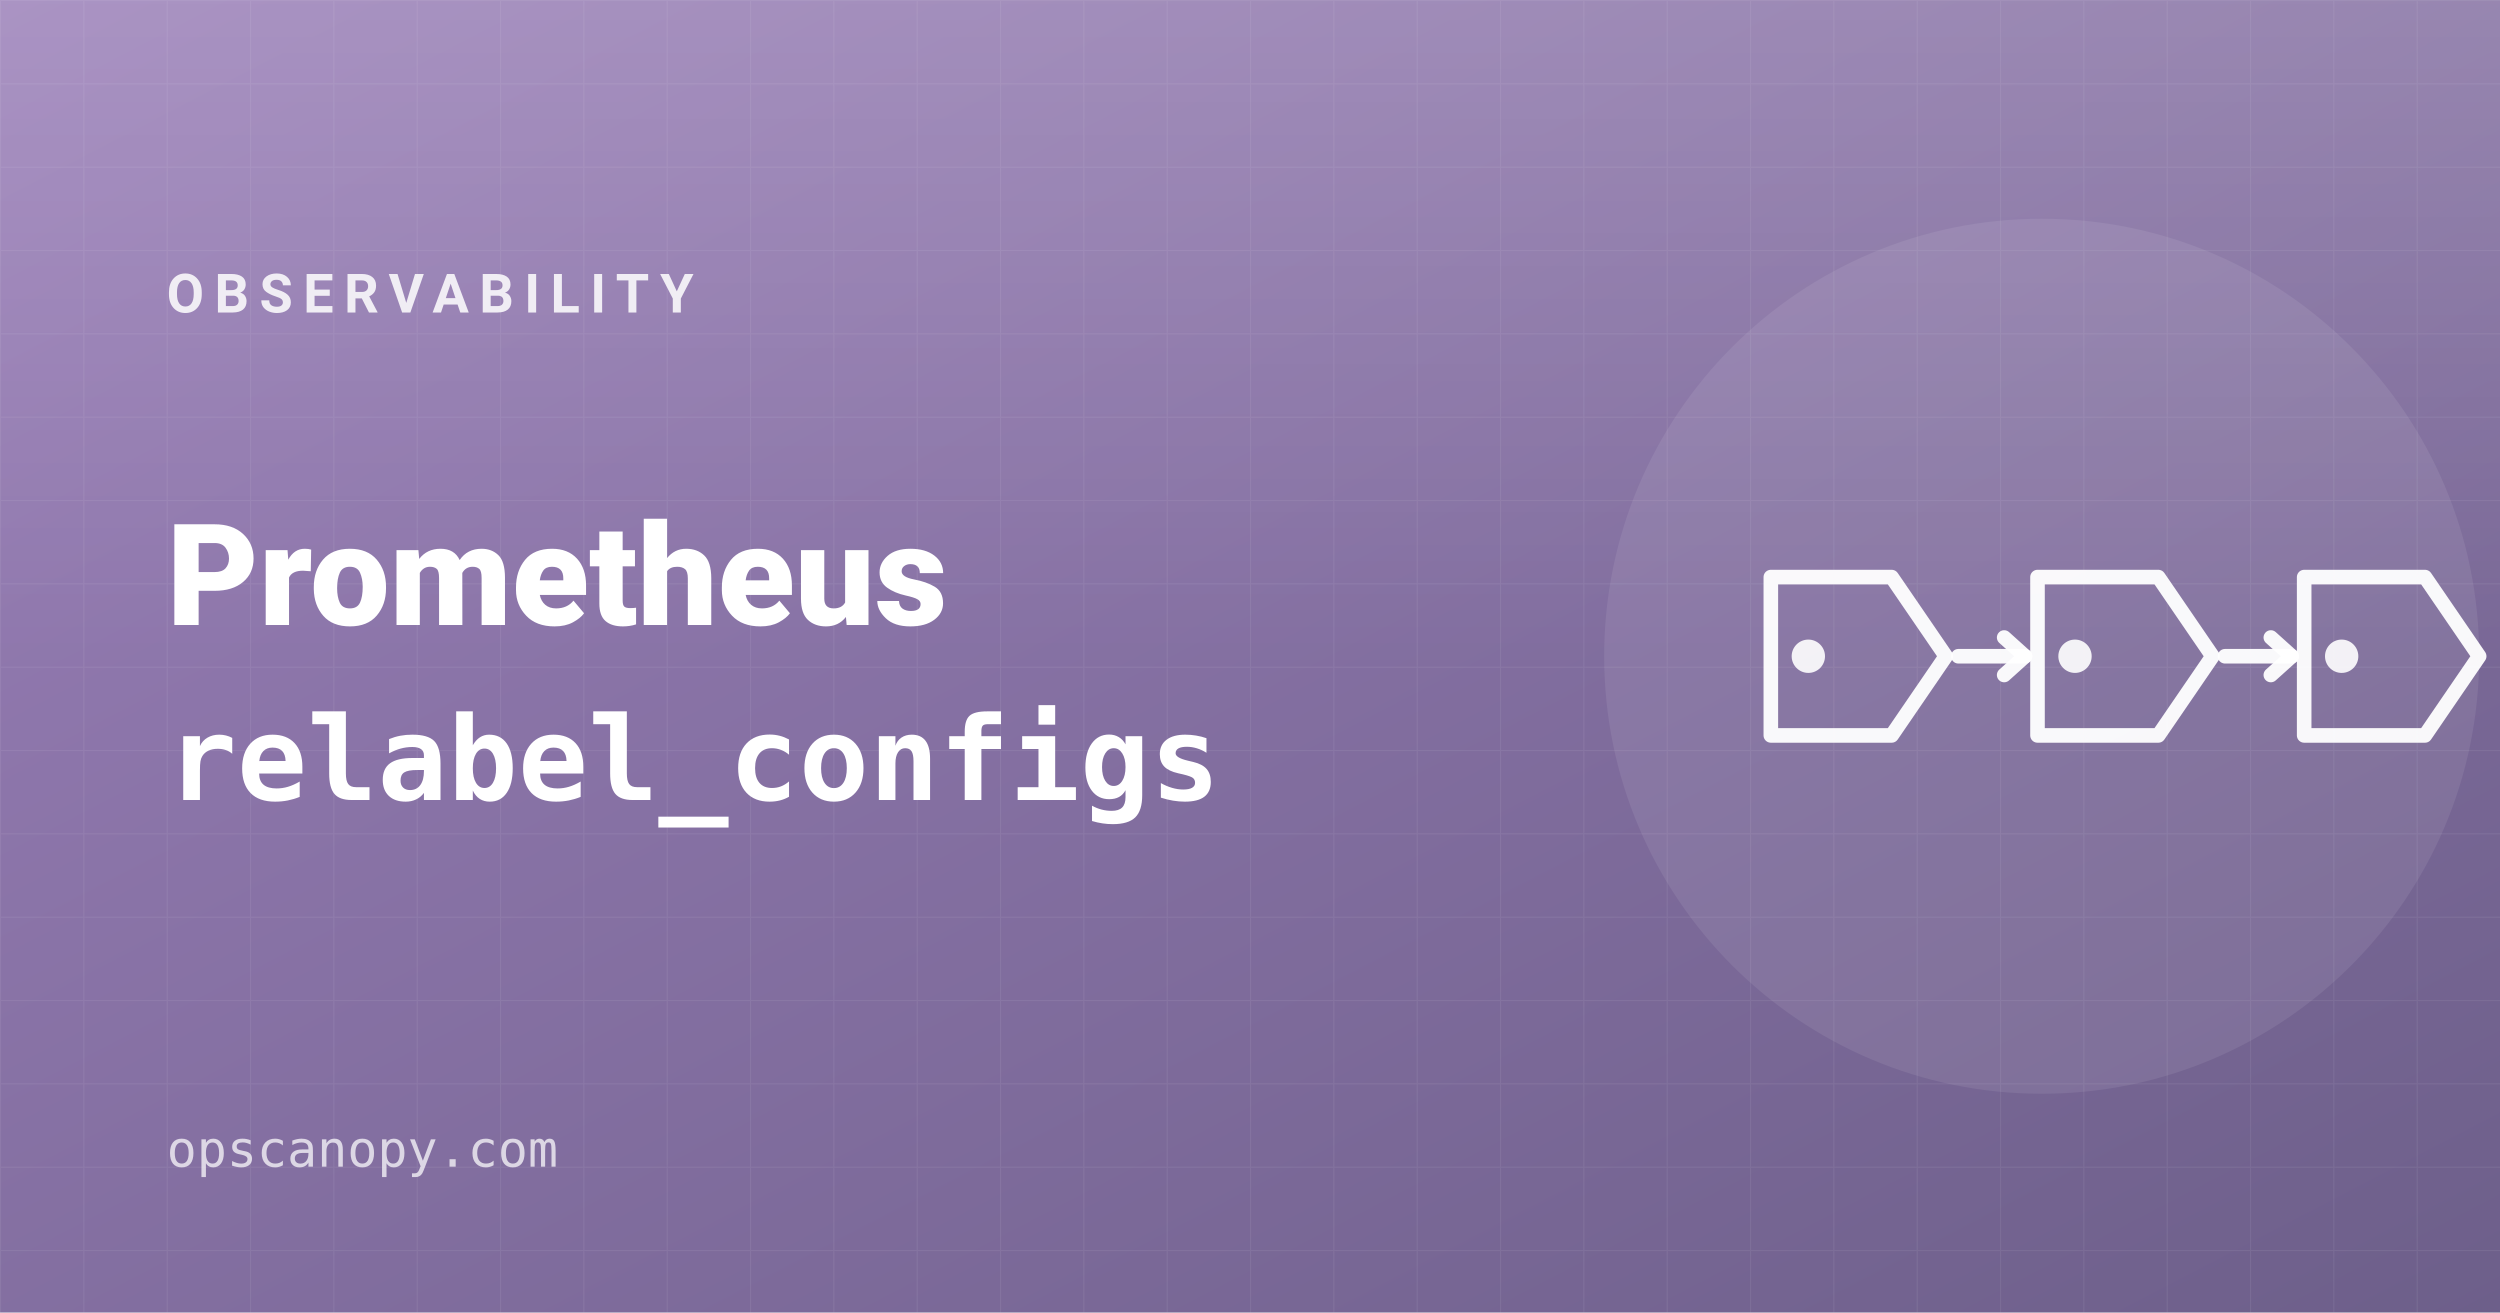
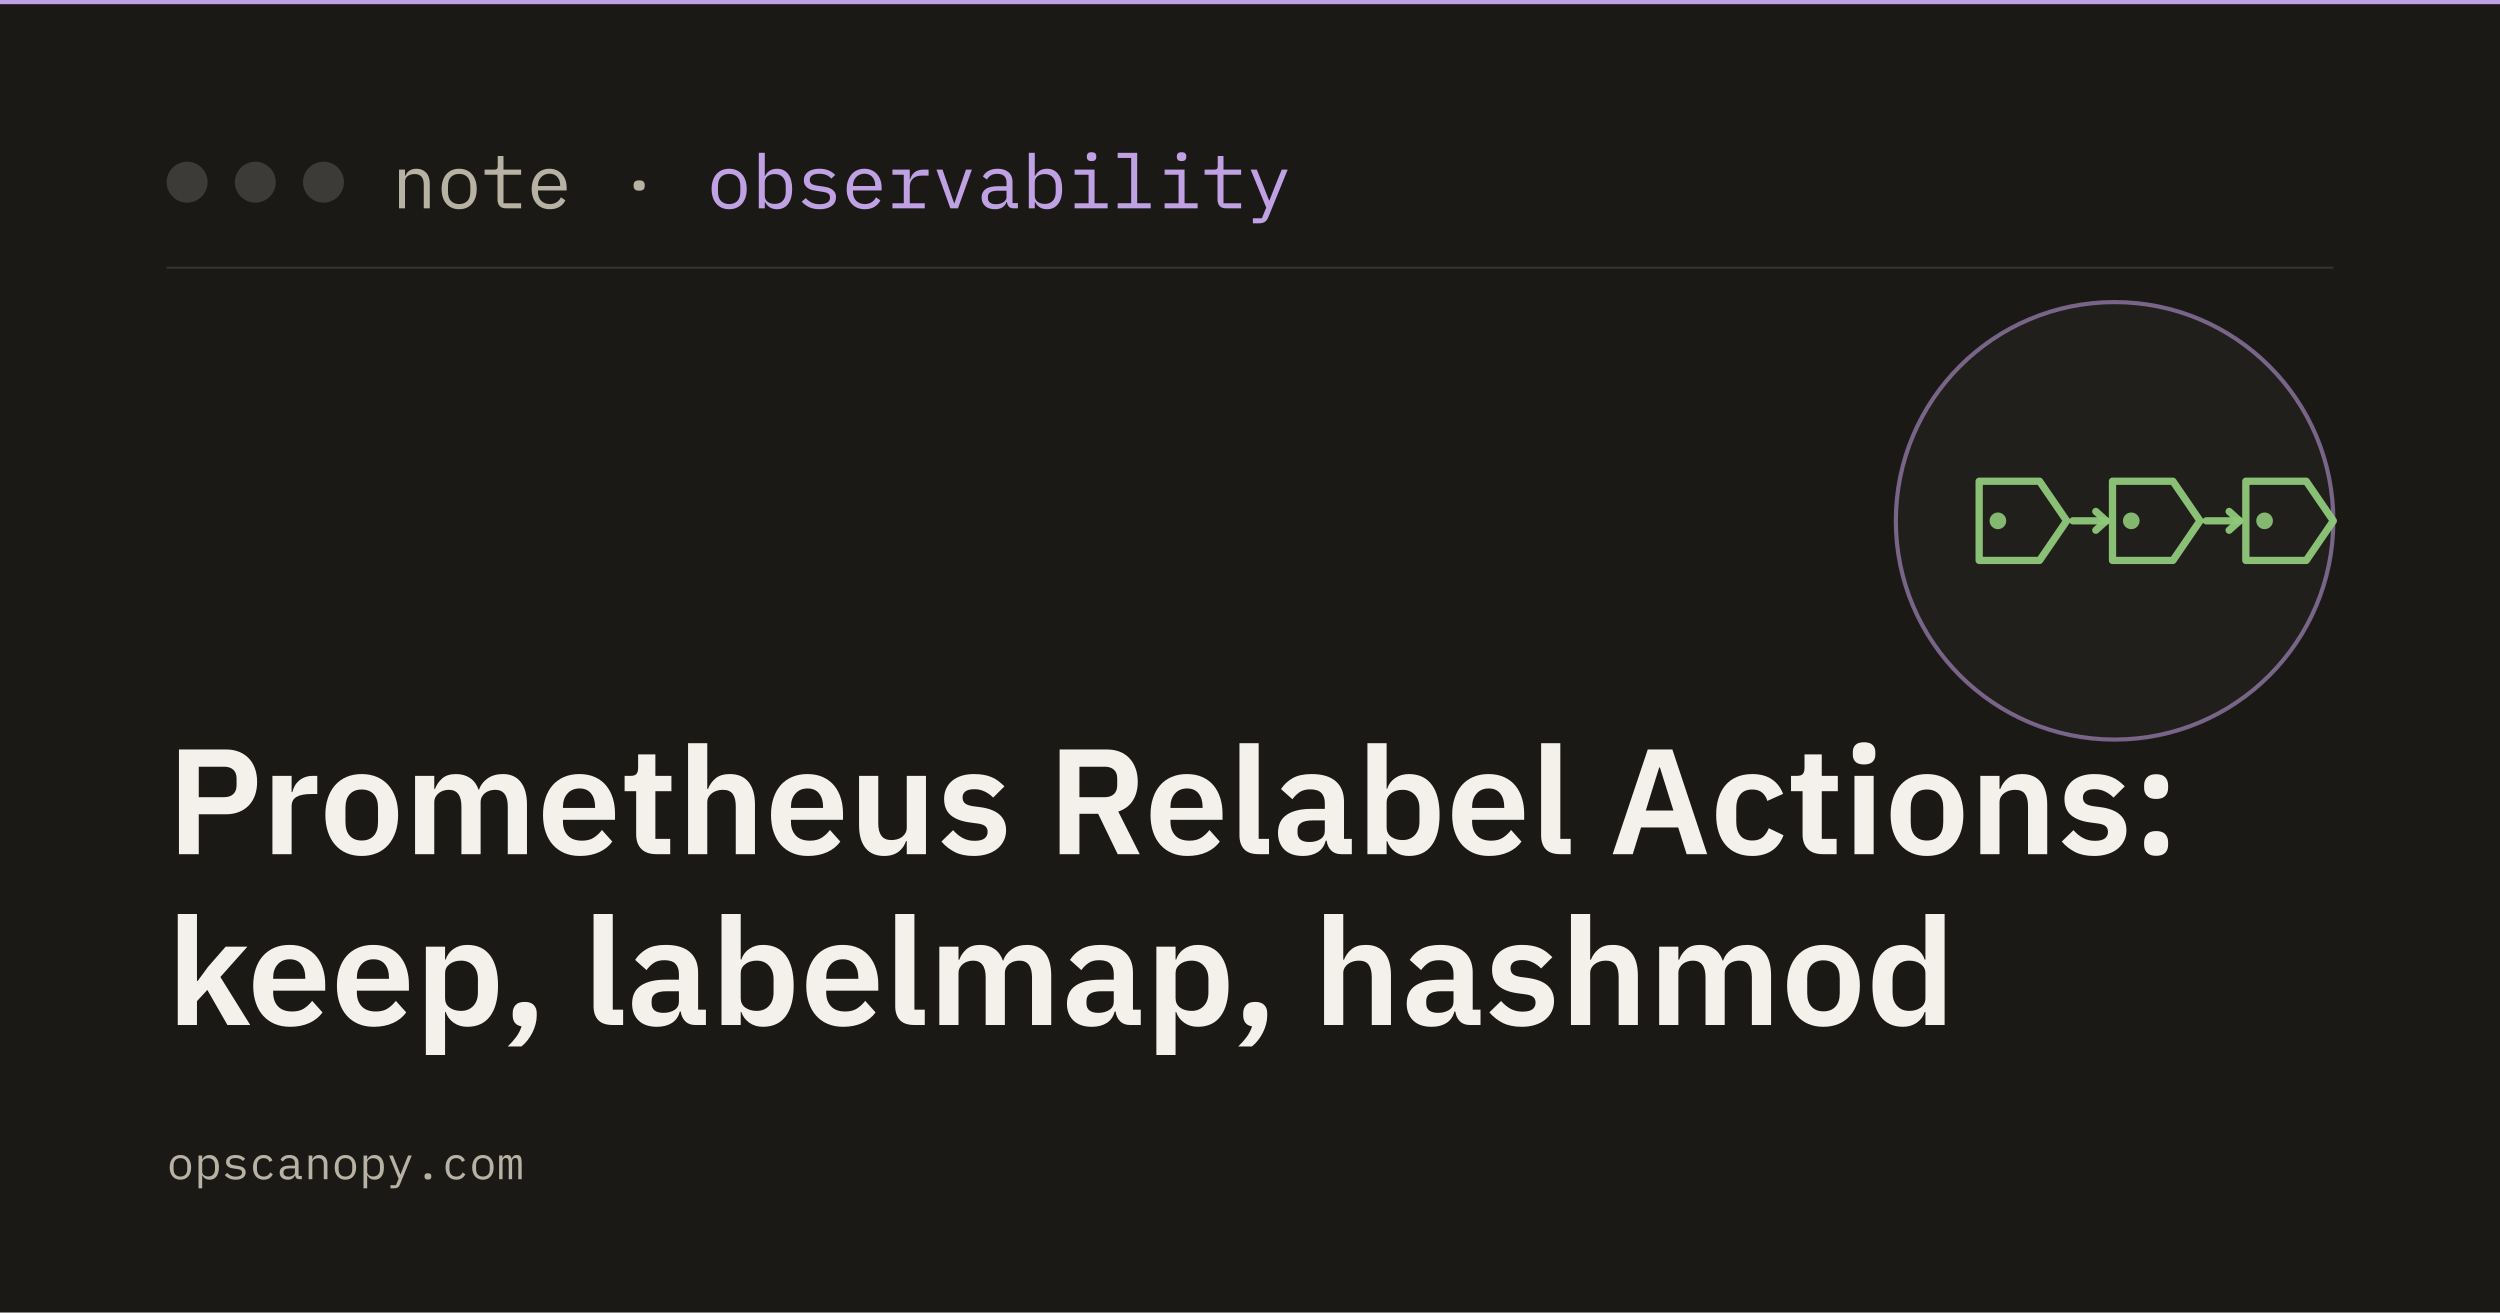
<svg xmlns="http://www.w3.org/2000/svg" viewBox="0 0 1200 630" role="img" aria-label="Prometheus relabel_configs explained — OpsCanopy observability guide">
  <defs>
-     <linearGradient id="bg" x1="0" y1="0" x2="1" y2="1">
-       <stop offset="0" stop-color="#9a7fb8" />
-       <stop offset="1" stop-color="#6d5f8a" />
-     </linearGradient>
-     <linearGradient id="sheen" x1="0" y1="0" x2="0" y2="1">
-       <stop offset="0" stop-color="#ffffff" stop-opacity="0.16" />
-       <stop offset="1" stop-color="#ffffff" stop-opacity="0" />
-     </linearGradient>
-     <pattern id="grid" width="40" height="40" patternUnits="userSpaceOnUse">
-       <path d="M40 0 H0 V40" fill="none" stroke="#ffffff" stroke-opacity="0.07" stroke-width="1" />
-     </pattern>
+     <path id="g0" d="M178 0L98 0L98-516L178-516L178-432L182-432Q190-451 202-468.5Q214-486 231.5-499Q249-512 273-520Q297-528 329-528L329-528Q410-528 459-476.5Q508-425 508-331L508-331L508 0L428 0L428-317Q428-388 397-422.5Q366-457 306-457L306-457Q282-457 259-451Q236-445 218-433Q200-421 189-402Q178-383 178-358L178-358L178 0Z" />
+     <path id="g1" d="M300 12L300 12Q246 12 202.5-7Q159-26 128.5-61.5Q98-97 82-146.5Q66-196 66-258L66-258Q66-319 82-369Q98-419 128.5-454.5Q159-490 202.5-509Q246-528 300-528L300-528Q354-528 397.5-509Q441-490 471.5-454.5Q502-419 518-369Q534-319 534-258L534-258Q534-196 518-146.5Q502-97 471.5-61.5Q441-26 397.5-7Q354 12 300 12ZM300-57L300-57Q367-57 408-97Q449-137 449-221L449-221L449-295Q449-379 408-419Q367-459 300-459L300-459Q233-459 192-419Q151-379 151-295L151-295L151-221Q151-137 192-97Q233-57 300-57Z" />
+     <path id="g2" d="M526 0L325 0Q266 0 238.5-33Q211-66 211-118L211-118L211-448L39-448L39-516L167-516Q193-516 203.5-526.5Q214-537 214-563L214-563L214-698L291-698L291-516L526-516L526-448L291-448L291-68L526-68L526 0Z" />
+     <path id="g3" d="M309 12L309 12Q253 12 208.5-7Q164-26 132.5-61.5Q101-97 84-146.5Q67-196 67-257L67-257Q67-319 84.5-369Q102-419 133-454.5Q164-490 207.5-509Q251-528 304-528L304-528Q356-528 398.5-509Q441-490 471-456.5Q501-423 517-377Q533-331 533-276L533-276L533-238L151-238L151-214Q151-180 162-151Q173-122 193.5-101Q214-80 243.5-68.5Q273-57 309-57L309-57Q361-57 399-81Q437-105 457-147L457-147L516-107Q493-55 439.5-21.5Q386 12 309 12ZM304-462L304-462Q271-462 243-450Q215-438 194.5-417Q174-396 162.5-367.5Q151-339 151-305L151-305L151-298L447-298L447-309Q447-343 436.5-371Q426-399 407.5-419.5Q389-440 362.5-451Q336-462 304-462Z" />
+     <path id="g4" d="M300-235L300-235Q259-235 242.5-252Q226-269 226-295L226-295L226-313Q226-339 242.5-356Q259-373 300-373L300-373Q341-373 357.5-356Q374-339 374-313L374-313L374-295Q374-269 357.5-252Q341-235 300-235Z" />
+     <path id="g5" d="M95 0L95-740L175-740L175-432L179-432Q229-528 338-528L338-528Q433-528 486.5-457Q540-386 540-258L540-258Q540-130 486.5-59Q433 12 338 12L338 12Q229 12 179-84L179-84L175-84L175 0L95 0ZM307-59L307-59Q377-59 415.5-101.5Q454-144 454-214L454-214L454-302Q454-372 415.5-414.5Q377-457 307-457L307-457Q280-457 256-450Q232-443 214-429.5Q196-416 185.5-396.5Q175-377 175-351L175-351L175-165Q175-139 185.5-119.5Q196-100 214-86.5Q232-73 256-66Q280-59 307-59Z" />
+     <path id="g6" d="M306 12L306 12Q225 12 166.5-15.5Q108-43 67-89L67-89L121-136Q158-97 202-76Q246-55 308-55L308-55Q368-55 406.5-76.5Q445-98 445-144L445-144Q445-164 437.5-177.5Q430-191 417-199Q404-207 388-211.5Q372-216 354-219L354-219L273-231Q246-235 214.5-242Q183-249 157-264.5Q131-280 113.5-306Q96-332 96-374L96-374Q96-413 111.5-441.5Q127-470 155-489.5Q183-509 221-518.5Q259-528 304-528L304-528Q374-528 425.5-506Q477-484 514-445L514-445L462-396Q453-407 439.5-418.5Q426-430 406.5-439.5Q387-449 361-455Q335-461 301-461L301-461Q240-461 207.5-440Q175-419 175-379L175-379Q175-359 182.5-345.5Q190-332 203-324Q216-316 232.5-311.5Q249-307 266-304L266-304L347-292Q375-288 406-281Q437-274 463-258.5Q489-243 506.5-217Q524-191 524-149L524-149Q524-72 464.5-30Q405 12 306 12Z" />
+     <path id="g7" d="M77 0L77-68L228-68L228-448L77-448L77-516L308-516L308-386L313-386Q329-447 373.5-481.5Q418-516 487-516L487-516L559-516L559-436L462-436Q393-436 350.5-396Q308-356 308-291L308-291L308-68L508-68L508 0L77 0Z" />
+     <path id="g8" d="M351 0L249 0L64-516L145-516L219-300L299-67L303-67L383-300L457-516L536-516L351 0Z" />
+     <path id="g9" d="M550 0L495 0Q448 0 428-24Q408-48 403-84L403-84L398-84Q381-39 343.5-13.5Q306 12 243 12L243 12Q162 12 114-30Q66-72 66-145L66-145Q66-217 118.5-256Q171-295 288-295L288-295L398-295L398-346Q398-403 366-431.5Q334-460 275-460L275-460Q223-460 190-439.5Q157-419 137-384L137-384L83-424Q93-444 110-463Q127-482 152-496.5Q177-511 209-519.5Q241-528 280-528L280-528Q371-528 424.5-482Q478-436 478-354L478-354L478-70L550-70L550 0ZM257-55L257-55Q288-55 313.5-62.5Q339-70 358-82.5Q377-95 387.5-112.5Q398-130 398-150L398-150L398-235L288-235Q216-235 183-215Q150-195 150-157L150-157L150-136Q150-96 178.5-75.5Q207-55 257-55Z" />
+     <path id="g10" d="M332-630L332-630Q297-630 283-644.5Q269-659 269-681L269-681L269-697Q269-719 283-733.5Q297-748 332-748L332-748Q367-748 381-733.5Q395-719 395-697L395-697L395-681Q395-659 381-644.5Q367-630 332-630ZM106 0L106-68L292-68L292-448L106-448L106-516L372-516L372-68L546-68L546 0L106 0Z" />
+     <path id="g11" d="M80 0L80-68L260-68L260-672L80-672L80-740L340-740L340-68L520-68L520 0L80 0Z" />
+     <path id="g12" d="M380-300L467-516L547-516L291 113Q282 135 271 151.5Q260 168 245 178.5Q230 189 209 194.5Q188 200 159 200L159 200L83 200L83 132L203 132L261-10L53-516L135-516L222-300L299-104L303-104L380-300Z" />
+     <path id="g13" d="M214 0L82 0L82-698L396-698Q444-698 482.5-682.5Q521-667 548-638.5Q575-610 589-570Q603-530 603-482L603-482Q603-433 589-393.5Q575-354 548-325.5Q521-297 482.5-281.5Q444-266 396-266L396-266L214-266L214 0ZM214-583L214-380L384-380Q422-380 444-400.5Q466-421 466-459L466-459L466-505Q466-543 444-563Q422-583 384-583L384-583L214-583Z" />
+     <path id="g14" d="M202 0L74 0L74-522L202-522L202-414L207-414Q212-435 222.5-454.5Q233-474 250-489Q267-504 290.5-513Q314-522 345-522L345-522L373-522L373-401L333-401Q268-401 235-382Q202-363 202-320L202-320L202 0Z" />
+     <path id="g15" d="M281 12L281 12Q225 12 180.5-7Q136-26 104.5-62Q73-98 56-148.5Q39-199 39-262L39-262Q39-325 56-375Q73-425 104.5-460.5Q136-496 180.5-515Q225-534 281-534L281-534Q337-534 382-515Q427-496 458.5-460.5Q490-425 507-375Q524-325 524-262L524-262Q524-199 507-148.5Q490-98 458.5-62Q427-26 382-7Q337 12 281 12ZM281-91L281-91Q332-91 361-122Q390-153 390-213L390-213L390-310Q390-369 361-400Q332-431 281-431L281-431Q231-431 202-400Q173-369 173-310L173-310L173-213Q173-153 202-122Q231-91 281-91Z" />
+     <path id="g16" d="M202 0L74 0L74-522L202-522L202-435L207-435Q222-476 255-505Q288-534 347-534L347-534Q401-534 440-508Q479-482 498-429L498-429L500-429Q514-473 555.5-503.5Q597-534 660-534L660-534Q737-534 778.5-481Q820-428 820-330L820-330L820 0L692 0L692-317Q692-429 608-429L608-429Q589-429 571.5-423.5Q554-418 540.5-407.5Q527-397 519-381.5Q511-366 511-345L511-345L511 0L383 0L383-317Q383-429 299-429L299-429Q281-429 263.5-423.5Q246-418 232.5-407.5Q219-397 210.5-381.5Q202-366 202-345L202-345L202 0Z" />
+     <path id="g17" d="M285 12L285 12Q227 12 181.5-7.5Q136-27 104.5-62.5Q73-98 56-148.5Q39-199 39-262L39-262Q39-324 55.5-374Q72-424 103-459.5Q134-495 179-514.5Q224-534 281-534L281-534Q342-534 387-513Q432-492 461-456Q490-420 504.5-372.5Q519-325 519-271L519-271L519-229L172-229L172-216Q172-159 204-124.5Q236-90 299-90L299-90Q347-90 377.5-110Q408-130 432-161L432-161L501-84Q469-39 413.5-13.5Q358 12 285 12ZM283-438L283-438Q232-438 202-404Q172-370 172-316L172-316L172-308L386-308L386-317Q386-371 359.5-404.5Q333-438 283-438Z" />
+     <path id="g18" d="M329 0L237 0Q171 0 136.5-34.5Q102-69 102-133L102-133L102-420L25-420L25-522L65-522Q94-522 104.5-535.5Q115-549 115-576L115-576L115-665L230-665L230-522L337-522L337-420L230-420L230-102L329-102L329 0Z" />
+     <path id="g19" d="M74 0L74-740L202-740L202-435L207-435Q223-477 257.5-505.5Q292-534 353-534L353-534Q434-534 477-481Q520-428 520-330L520-330L520 0L392 0L392-317Q392-373 372-401Q352-429 306-429L306-429Q286-429 267.5-423.5Q249-418 234.5-407.5Q220-397 211-381.5Q202-366 202-345L202-345L202 0L74 0Z" />
+     <path id="g20" d="M386 0L386-87L381-87Q374-67 362.5-49.5Q351-32 333.5-18Q316-4 291.5 4Q267 12 235 12L235 12Q154 12 111-41Q68-94 68-192L68-192L68-522L196-522L196-205Q196-151 217-122.5Q238-94 284-94L284-94Q303-94 321.5-99Q340-104 354-114.5Q368-125 377-140.5Q386-156 386-177L386-177L386-522L514-522L514 0L386 0Z" />
+     <path id="g21" d="M245 12L245 12Q170 12 119-13.5Q68-39 29-84L29-84L107-160Q136-127 170.5-108Q205-89 250-89L250-89Q296-89 316.5-105Q337-121 337-149L337-149Q337-172 322.5-185.5Q308-199 273-204L273-204L221-211Q136-222 91.5-259.5Q47-297 47-369L47-369Q47-407 61-437.5Q75-468 101-489.5Q127-511 163.5-522.5Q200-534 245-534L245-534Q283-534 312.5-528.5Q342-523 366-512.5Q390-502 410-486.5Q430-471 449-452L449-452L374-377Q351-401 319-417Q287-433 249-433L249-433Q207-433 188.5-418Q170-403 170-379L170-379Q170-353 185.5-339.5Q201-326 238-320L238-320L291-313Q460-289 460-159L460-159Q460-121 444.5-89.5Q429-58 401-35.5Q373-13 333.5-0.5Q294 12 245 12Z" />
+     <path id="g22" d="M214-269L214 0L82 0L82-698L397-698Q445-698 483-683Q521-668 547.5-639.5Q574-611 588.5-571Q603-531 603-482L603-482Q603-410 570.5-358Q538-306 473-284L473-284L616 0L469 0L339-269L214-269ZM214-380L384-380Q422-380 444-400.5Q466-421 466-459L466-459L466-505Q466-543 444-563Q422-583 384-583L384-583L214-583L214-380Z" />
+     <path id="g23" d="M271 0L202 0Q136 0 105-33Q74-66 74-126L74-126L74-740L202-740L202-102L271-102L271 0Z" />
+     <path id="g24" d="M529 0L458 0Q416 0 391.5-24.5Q367-49 361-90L361-90L355-90Q342-39 302-13.5Q262 12 203 12L203 12Q123 12 80-30Q37-72 37-142L37-142Q37-223 95-262.5Q153-302 260-302L260-302L349-302L349-340Q349-384 326-408Q303-432 252-432L252-432Q207-432 179.5-412.5Q152-393 133-366L133-366L57-434Q86-479 134-506.5Q182-534 261-534L261-534Q367-534 422-486Q477-438 477-348L477-348L477-102L529-102L529 0ZM246-81L246-81Q289-81 319-100Q349-119 349-156L349-156L349-225L267-225Q167-225 167-161L167-161L167-144Q167-112 187.5-96.5Q208-81 246-81Z" />
+     <path id="g25" d="M74 0L74-740L202-740L202-436L206-436Q220-481 259-507.5Q298-534 350-534L350-534Q450-534 502.5-463.5Q555-393 555-262L555-262Q555-130 502.5-59Q450 12 350 12L350 12Q298 12 259.5-15Q221-42 206-87L206-87L202-87L202 0L74 0ZM309-94L309-94Q359-94 390-127Q421-160 421-216L421-216L421-306Q421-362 390-395.5Q359-429 309-429L309-429Q263-429 232.5-406Q202-383 202-345L202-345L202-179Q202-138 232.5-116Q263-94 309-94Z" />
+     <path id="g26" d="M651 0L514 0L458-178L210-178L155 0L21 0L255-698L419-698L651 0ZM426-291L336-578L331-578L242-291L426-291Z" />
+     <path id="g27" d="M280 12L280 12Q222 12 177-7Q132-26 101.5-62Q71-98 55-148.5Q39-199 39-262L39-262Q39-325 55-375Q71-425 101.5-460.5Q132-496 177-515Q222-534 280-534L280-534Q359-534 410.5-499Q462-464 485-402L485-402L380-355Q371-388 346.5-409.5Q322-431 280-431L280-431Q226-431 199.5-397Q173-363 173-308L173-308L173-213Q173-158 199.5-124.5Q226-91 280-91L280-91Q326-91 351-114.5Q376-138 390-173L390-173L488-126Q462-57 409-22.5Q356 12 280 12Z" />
+     <path id="g28" d="M138-598L138-598Q98-598 80.5-616Q63-634 63-662L63-662L63-682Q63-710 80.5-728Q98-746 138-746L138-746Q177-746 195-728Q213-710 213-682L213-682L213-662Q213-634 195-616Q177-598 138-598ZM74 0L74-522L202-522L202 0L74 0Z" />
+     <path id="g29" d="M202 0L74 0L74-522L202-522L202-435L207-435Q223-477 257.5-505.5Q292-534 353-534L353-534Q434-534 477-481Q520-428 520-330L520-330L520 0L392 0L392-317Q392-373 372-401Q352-429 306-429L306-429Q286-429 267.5-423.5Q249-418 234.5-407.5Q220-397 211-381.5Q202-366 202-345L202-345L202 0Z" />
+     <path id="g30" d="M159 11L159 11Q118 11 98.5-9.5Q79-30 79-62L79-62L79-80Q79-112 98.5-133Q118-154 159-154L159-154Q201-154 220-133Q239-112 239-80L239-80L239-62Q239-30 220-9.5Q201 11 159 11ZM159-368L159-368Q118-368 98.5-388.5Q79-409 79-441L79-441L79-459Q79-491 98.5-512Q118-533 159-533L159-533Q201-533 220-512Q239-491 239-459L239-459L239-441Q239-409 220-388.5Q201-368 159-368Z" />
+     <path id="g31" d="M74 0L74-740L202-740L202-294L207-294L276-388L393-522L538-522L358-320L557 0L405 0L271-234L202-159L202 0L74 0Z" />
+     <path id="g32" d="M74 200L74-522L202-522L202-436L206-436Q220-481 259-507.5Q298-534 350-534L350-534Q450-534 502.5-463.5Q555-393 555-262L555-262Q555-130 502.5-59Q450 12 350 12L350 12Q298 12 259.5-15Q221-42 206-87L206-87L202-87L202 200L74 200ZM309-94L309-94Q359-94 390-127Q421-160 421-216L421-216L421-306Q421-362 390-395.5Q359-429 309-429L309-429Q263-429 232.5-406Q202-383 202-345L202-345L202-179Q202-138 232.5-116Q263-94 309-94Z" />
+     <path id="g33" d="M149-154L149-154Q190-154 209.5-133Q229-112 229-80L229-80L229-62Q229-35 221.5-6Q214 23 200.5 50Q187 77 168.5 101Q150 125 127 143L127 143L36 143Q70 110 93 78.5Q116 47 128 9L128 9Q97 4 83-15.5Q69-35 69-62L69-62L69-80Q69-112 88-133Q107-154 149-154Z" />
+     <path id="g34" d="M398 0L398-87L393-87Q379-42 340-15Q301 12 249 12L249 12Q150 12 97.5-59Q45-130 45-262L45-262Q45-393 97.5-463.5Q150-534 249-534L249-534Q301-534 340-507.5Q379-481 393-436L393-436L398-436L398-740L526-740L526 0L398 0ZM290-94L290-94Q336-94 367-116Q398-138 398-179L398-179L398-345Q398-383 367-406Q336-429 290-429L290-429Q240-429 209.5-395.5Q179-362 179-306L179-306L179-216Q179-160 209.5-127Q240-94 290-94Z" />
+     <path id="g35" d="M95 200L95-516L175-516L175-432L179-432Q229-528 338-528L338-528Q433-528 486.5-457Q540-386 540-258L540-258Q540-130 486.5-59Q433 12 338 12L338 12Q229 12 179-84L179-84L175-84L175 200L95 200ZM307-59L307-59Q377-59 415.5-101.5Q454-144 454-214L454-214L454-302Q454-372 415.5-414.5Q377-457 307-457L307-457Q280-457 256-450Q232-443 214-429.5Q196-416 185.5-396.5Q175-377 175-351L175-351L175-165Q175-139 185.5-119.5Q196-100 214-86.5Q232-73 256-66Q280-59 307-59Z" />
+     <path id="g36" d="M318 12L318 12Q262 12 218.5-7.5Q175-27 145-62Q115-97 99.5-147Q84-197 84-258L84-258Q84-319 100-369Q116-419 146-454.5Q176-490 219-509Q262-528 317-528L317-528Q392-528 439-495Q486-462 508-409L508-409L444-375Q430-415 397.5-437Q365-459 317-459L317-459Q282-459 254.5-447.5Q227-436 208-415Q189-394 179.5-365Q170-336 170-302L170-302L170-214Q170-180 179.5-151Q189-122 208-101Q227-80 255-68.5Q283-57 319-57L319-57Q371-57 405-81Q439-105 459-147L459-147L516-108Q493-56 444.5-22Q396 12 318 12Z" />
+     <path id="g37" d="M300 9L300 9Q259 9 242.5-8Q226-25 226-51L226-51L226-69Q226-95 242.5-112Q259-129 300-129L300-129Q341-129 357.5-112Q374-95 374-69L374-69L374-51Q374-25 357.5-8Q341 9 300 9Z" />
+     <path id="g38" d="M128 0L54 0L54-516L128-516L128-456L132-456Q144-486 166-507Q188-528 231-528L231-528Q276-528 298-505.5Q320-483 325-447L325-447L328-447Q342-482 368-505Q394-528 440-528L440-528Q503-528 524.5-484Q546-440 546-358L546-358L546 0L472 0L472-345Q472-411 458.5-436.5Q445-462 409-462L409-462Q377-462 357-441.5Q337-421 337-379L337-379L337 0L263 0L263-345Q263-411 249.5-436.5Q236-462 201-462L201-462Q169-462 148.5-441.5Q128-421 128-379L128-379L128 0Z" />
  </defs>
-   <rect width="1200" height="630" fill="url(#bg)" />
-   <rect width="1200" height="630" fill="url(#grid)" />
-   <rect width="1200" height="320" fill="url(#sheen)" />
-   <circle cx="980" cy="315" r="210" fill="#ffffff" fill-opacity="0.08" />
-   <text x="80" y="150" font-family="ui-sans-serif, system-ui, Segoe UI, Roboto, sans-serif" font-size="26" font-weight="700" letter-spacing="5" fill="#ffffff" fill-opacity="0.85">OBSERVABILITY</text>
-   <text font-family="ui-sans-serif, system-ui, Segoe UI, Roboto, sans-serif" font-size="68" font-weight="800" fill="#ffffff">
-     <tspan x="80" y="300">Prometheus</tspan>
-   </text>
-   <text font-family="ui-monospace, SFMono-Regular, Menlo, Consolas, monospace" font-size="56" font-weight="800" fill="#ffffff">
-     <tspan x="80" y="384">relabel_configs</tspan>
-   </text>
-   <text x="80" y="560" font-family="ui-monospace, SFMono-Regular, Menlo, Consolas, monospace" font-size="24" fill="#ffffff" fill-opacity="0.72">opscanopy.com</text>
-   <g transform="translate(980,315)" stroke="#ffffff" stroke-opacity="0.95" stroke-width="7" fill="none" stroke-linecap="round" stroke-linejoin="round">
+   <rect width="1200" height="630" fill="#1b1915" />
+   <rect width="1200" height="2" fill="#c0a1e4" />
+   <g data-role="caption">
+     <circle cx="89.82" cy="87.44" r="9.82" fill="#ffffff" fill-opacity="0.15" />
+     <circle cx="122.55" cy="87.44" r="9.82" fill="#ffffff" fill-opacity="0.15" />
+     <circle cx="155.27" cy="87.44" r="9.82" fill="#ffffff" fill-opacity="0.15" />
+     <g transform="translate(188 100) scale(0.036)" fill="#b8b2a4">
+       <use href="#g0" />
+       <use href="#g1" x="600" />
+       <use href="#g2" x="1200" />
+       <use href="#g3" x="1800" />
+     </g>
+     <g transform="translate(274.4 100) scale(0.036)" fill="#b8b2a4">
+       <use href="#g4" x="600" />
+     </g>
+     <g transform="translate(339.2 100) scale(0.036)" fill="#c0a1e4">
+       <use href="#g1" />
+       <use href="#g5" x="600" />
+       <use href="#g6" x="1200" />
+       <use href="#g3" x="1800" />
+       <use href="#g7" x="2400" />
+       <use href="#g8" x="3000" />
+       <use href="#g9" x="3600" />
+       <use href="#g5" x="4200" />
+       <use href="#g10" x="4800" />
+       <use href="#g11" x="5400" />
+       <use href="#g10" x="6000" />
+       <use href="#g2" x="6600" />
+       <use href="#g12" x="7200" />
+     </g>
+     <rect x="80" y="128" width="1040" height="1" fill="#ffffff" fill-opacity="0.12" />
+   </g>
+   <circle cx="1015" cy="250" r="105" fill="#ffffff" fill-opacity="0.03" stroke="#c0a1e4" stroke-opacity="0.55" stroke-width="2" />
+   <g transform="translate(1015,250) scale(0.5)" stroke="#8fc97a" stroke-opacity="0.95" stroke-width="7" fill="none" stroke-linecap="round" stroke-linejoin="round">
    <path d="M-130 -38 L-72 -38 L-46 0 L-72 38 L-130 38 Z" />
-     <circle cx="-112" cy="0" r="8" fill="#ffffff" fill-opacity="0.9" stroke="none" />
+     <circle cx="-112" cy="0" r="8" fill="#8fc97a" fill-opacity="0.9" stroke="none" />
    <line x1="-40" y1="0" x2="-8" y2="0" />
    <polyline points="-18,-9 -8,0 -18,9" />
    <path d="M-2 -38 L56 -38 L82 0 L56 38 L-2 38 Z" />
-     <circle cx="16" cy="0" r="8" fill="#ffffff" fill-opacity="0.9" stroke="none" />
+     <circle cx="16" cy="0" r="8" fill="#8fc97a" fill-opacity="0.9" stroke="none" />
    <line x1="88" y1="0" x2="120" y2="0" />
    <polyline points="110,-9 120,0 110,9" />
    <path d="M126 -38 L184 -38 L210 0 L184 38 L126 38 Z" />
-     <circle cx="144" cy="0" r="8" fill="#ffffff" fill-opacity="0.9" stroke="none" />
+     <circle cx="144" cy="0" r="8" fill="#8fc97a" fill-opacity="0.9" stroke="none" />
+   </g>
+   <g data-role="title">
+     <g transform="translate(80 410) scale(0.072)" fill="#f4f1ea">
+       <use href="#g13" />
+       <use href="#g14" x="631" />
+       <use href="#g15" x="1019" />
+       <use href="#g16" x="1582" />
+       <use href="#g17" x="2470" />
+       <use href="#g18" x="3028" />
+       <use href="#g19" x="3402" />
+       <use href="#g17" x="3990" />
+       <use href="#g20" x="4548" />
+       <use href="#g21" x="5136" />
+       <use href="#g22" x="5871" />
+       <use href="#g17" x="6520" />
+       <use href="#g23" x="7078" />
+       <use href="#g24" x="7372" />
+       <use href="#g25" x="7931" />
+       <use href="#g17" x="8531" />
+       <use href="#g23" x="9089" />
+       <use href="#g26" x="9619" />
+       <use href="#g27" x="10291" />
+       <use href="#g18" x="10804" />
+       <use href="#g28" x="11178" />
+       <use href="#g15" x="11454" />
+       <use href="#g29" x="12017" />
+       <use href="#g21" x="12605" />
+       <use href="#g30" x="13104" />
+     </g>
+     <g transform="translate(80 492) scale(0.072)" fill="#f4f1ea">
+       <use href="#g31" />
+       <use href="#g17" x="538" />
+       <use href="#g17" x="1096" />
+       <use href="#g32" x="1654" />
+       <use href="#g33" x="2238" />
+       <use href="#g23" x="2772" />
+       <use href="#g24" x="3066" />
+       <use href="#g25" x="3625" />
+       <use href="#g17" x="4225" />
+       <use href="#g23" x="4783" />
+       <use href="#g16" x="5077" />
+       <use href="#g24" x="5965" />
+       <use href="#g32" x="6524" />
+       <use href="#g33" x="7108" />
+       <use href="#g19" x="7642" />
+       <use href="#g24" x="8230" />
+       <use href="#g21" x="8789" />
+       <use href="#g19" x="9288" />
+       <use href="#g16" x="9876" />
+       <use href="#g15" x="10764" />
+       <use href="#g34" x="11327" />
+     </g>
+   </g>
+   <g transform="translate(80 566) scale(0.022)" fill="#b8b2a4">
+     <use href="#g1" />
+     <use href="#g35" x="600" />
+     <use href="#g6" x="1200" />
+     <use href="#g36" x="1800" />
+     <use href="#g9" x="2400" />
+     <use href="#g0" x="3000" />
+     <use href="#g1" x="3600" />
+     <use href="#g35" x="4200" />
+     <use href="#g12" x="4800" />
+     <use href="#g37" x="5400" />
+     <use href="#g36" x="6000" />
+     <use href="#g1" x="6600" />
+     <use href="#g38" x="7200" />
  </g>
</svg>
